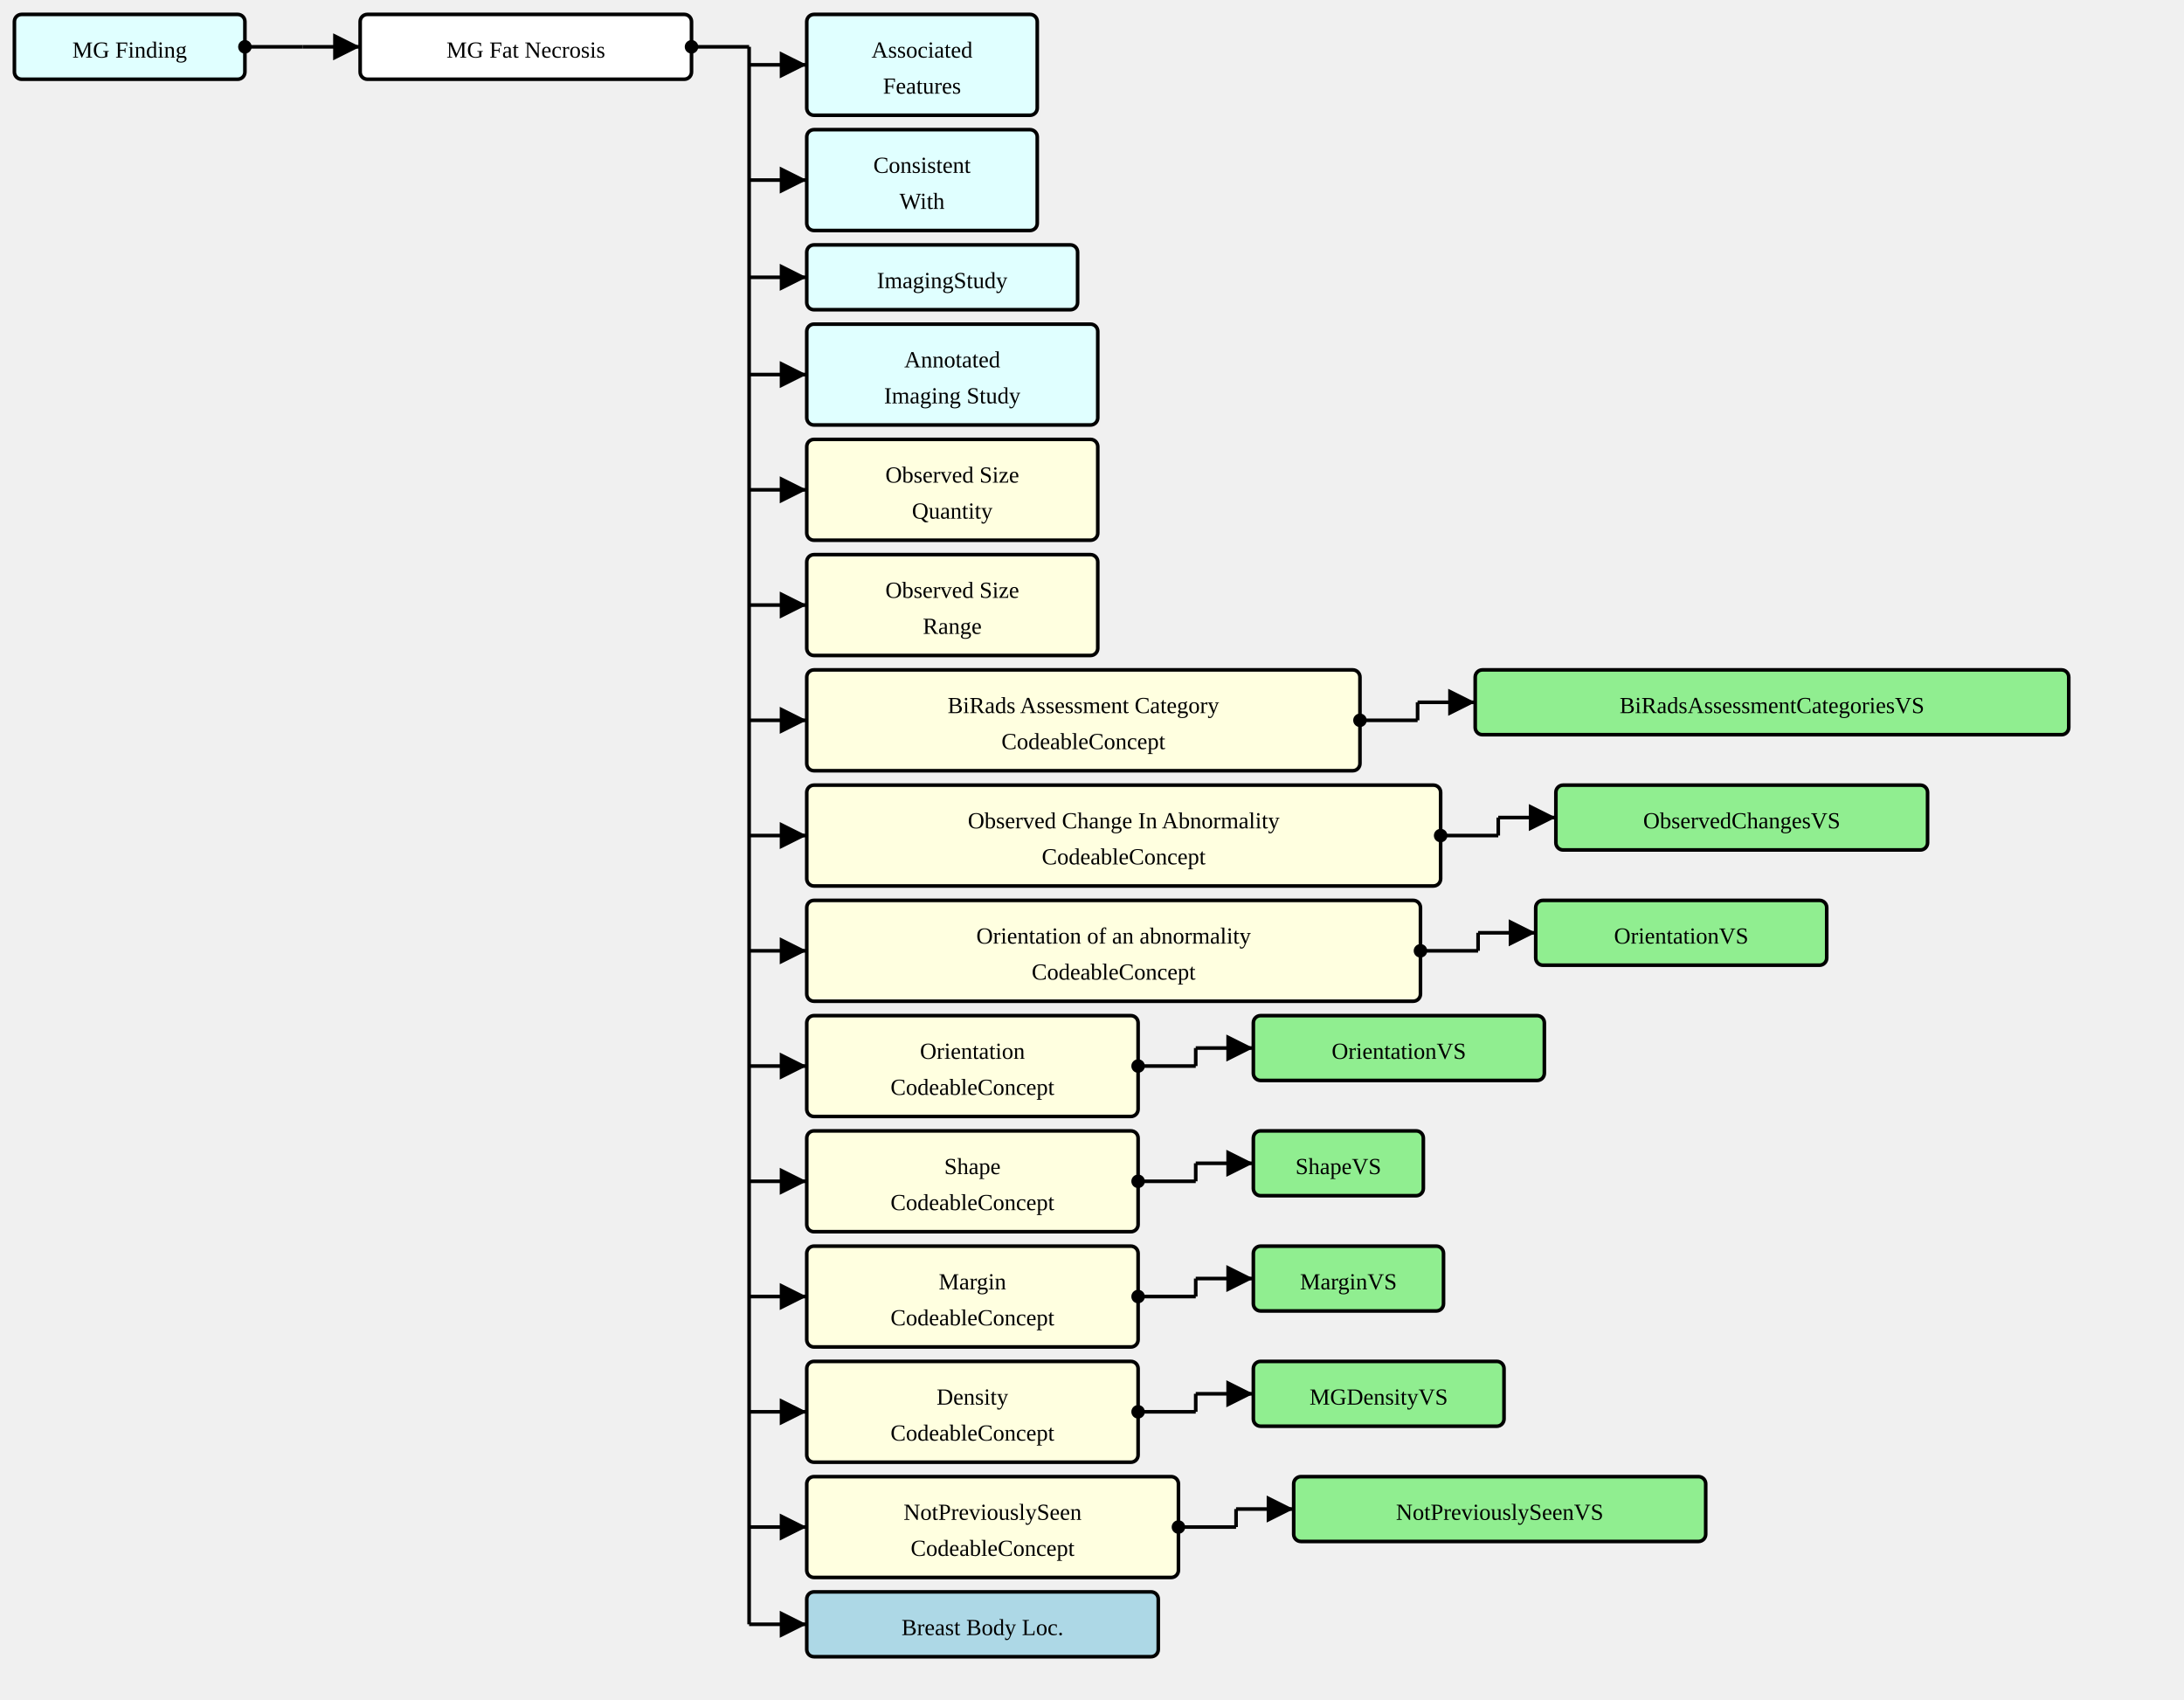
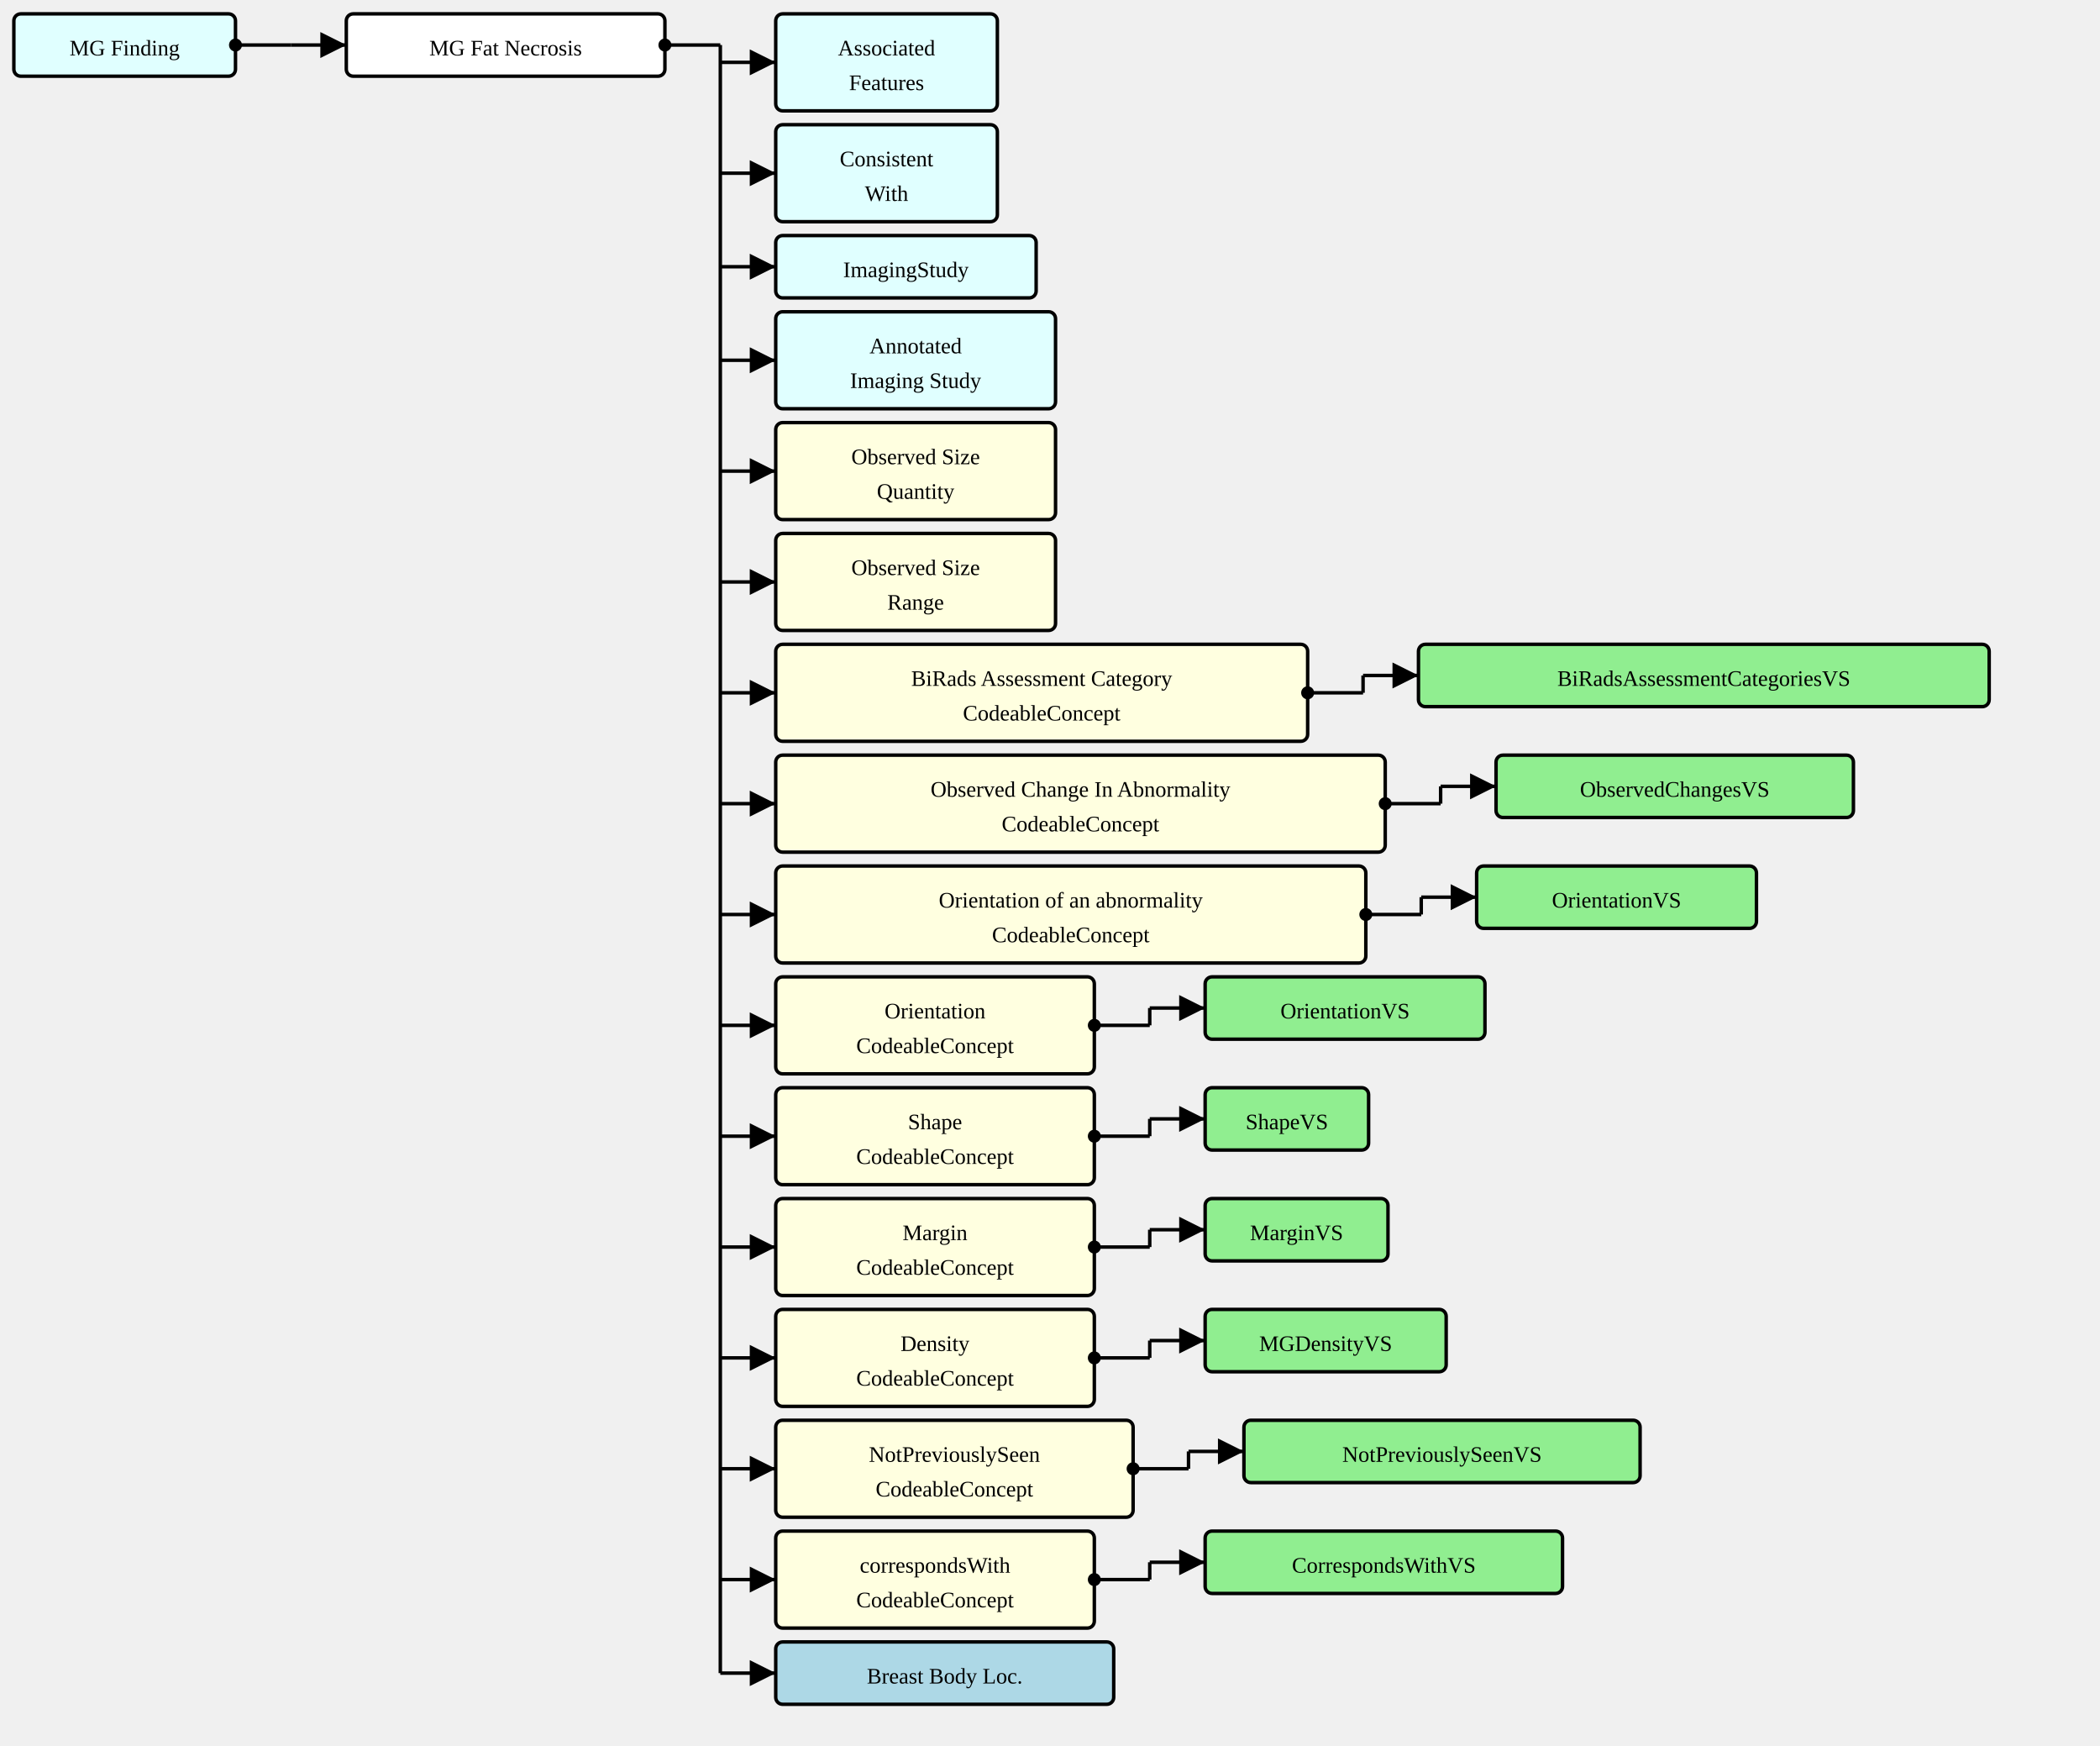
- <svg xmlns="http://www.w3.org/2000/svg" version="1.1" width="1137" height="885">
+ <svg xmlns="http://www.w3.org/2000/svg" version="1.1" width="1137" height="945">
  <defs>
    <marker id="arrowStart" markerWidth="3.75" markerHeight="3.75" markerUnits="px" refX="1.875" refY="1.875">
      <circle fill="Black" stroke-width="0" cx="1.875" cy="1.875" r="1.875" />
    </marker>
    <marker id="arrowEnd" markerWidth="7.5" markerHeight="7.5" markerUnits="px" refX="7.5" refY="3.75">
      <polygon fill="Black" stroke-width="0" points="0 0 7.5 3.75 0 7.5" />
    </marker>
  </defs>
  <g>
    <g transform="translate(7.5 7.5)">
      <rect fill="LightCyan" stroke="Black" stroke-width="1.875" x="0" y="0" width="120" height="33.75" rx="3.75" ry="3.75" />
      <a href="./StructureDefinition-MGFinding.html" target="_top">
        <text x="60" y="22.5" text-anchor="middle">MG Finding</text>
      </a>
    </g>
    <line stroke="Black" stroke-width="1.875" marker-end="url(#arrowEnd)" x1="157.5" y1="24.375" x2="187.5" y2="24.375" />
    <line stroke="Black" stroke-width="1.875" marker-start="url(#arrowStart)" x1="127.5" y1="24.375" x2="157.5" y2="24.375" />
    <line stroke="Black" stroke-width="1.875" x1="157.5" y1="24.375" x2="157.5" y2="24.375" />
  </g>
  <g>
    <g transform="translate(187.5 7.5)">
      <rect fill="White" stroke="Black" stroke-width="1.875" x="0" y="0" width="172.5" height="33.75" rx="3.75" ry="3.75" />
      <text x="86.25" y="22.5" text-anchor="middle">MG Fat Necrosis</text>
    </g>
    <line stroke="Black" stroke-width="1.875" marker-end="url(#arrowEnd)" x1="390" y1="33.75" x2="420" y2="33.75" />
    <line stroke="Black" stroke-width="1.875" marker-end="url(#arrowEnd)" x1="390" y1="93.75" x2="420" y2="93.75" />
    <line stroke="Black" stroke-width="1.875" marker-end="url(#arrowEnd)" x1="390" y1="144.375" x2="420" y2="144.375" />
    <line stroke="Black" stroke-width="1.875" marker-end="url(#arrowEnd)" x1="390" y1="195" x2="420" y2="195" />
    <line stroke="Black" stroke-width="1.875" marker-end="url(#arrowEnd)" x1="390" y1="255" x2="420" y2="255" />
    <line stroke="Black" stroke-width="1.875" marker-end="url(#arrowEnd)" x1="390" y1="315" x2="420" y2="315" />
    <line stroke="Black" stroke-width="1.875" marker-end="url(#arrowEnd)" x1="390" y1="375" x2="420" y2="375" />
    <line stroke="Black" stroke-width="1.875" marker-end="url(#arrowEnd)" x1="390" y1="435" x2="420" y2="435" />
    <line stroke="Black" stroke-width="1.875" marker-end="url(#arrowEnd)" x1="390" y1="495" x2="420" y2="495" />
    <line stroke="Black" stroke-width="1.875" marker-end="url(#arrowEnd)" x1="390" y1="555" x2="420" y2="555" />
    <line stroke="Black" stroke-width="1.875" marker-end="url(#arrowEnd)" x1="390" y1="615" x2="420" y2="615" />
    <line stroke="Black" stroke-width="1.875" marker-end="url(#arrowEnd)" x1="390" y1="675" x2="420" y2="675" />
    <line stroke="Black" stroke-width="1.875" marker-end="url(#arrowEnd)" x1="390" y1="735" x2="420" y2="735" />
    <line stroke="Black" stroke-width="1.875" marker-end="url(#arrowEnd)" x1="390" y1="795" x2="420" y2="795" />
-     <line stroke="Black" stroke-width="1.875" marker-end="url(#arrowEnd)" x1="390" y1="845.625" x2="420" y2="845.625" />
+     <line stroke="Black" stroke-width="1.875" marker-end="url(#arrowEnd)" x1="390" y1="855" x2="420" y2="855" />
+     <line stroke="Black" stroke-width="1.875" marker-end="url(#arrowEnd)" x1="390" y1="905.625" x2="420" y2="905.625" />
    <line stroke="Black" stroke-width="1.875" marker-start="url(#arrowStart)" x1="360" y1="24.375" x2="390" y2="24.375" />
-     <line stroke="Black" stroke-width="1.875" x1="390" y1="24.375" x2="390" y2="845.625" />
+     <line stroke="Black" stroke-width="1.875" x1="390" y1="24.375" x2="390" y2="905.625" />
  </g>
  <g>
    <g transform="translate(420 7.5)">
      <rect fill="LightCyan" stroke="Black" stroke-width="1.875" x="0" y="0" width="120" height="52.5" rx="3.75" ry="3.75" />
      <a href="./StructureDefinition-AssociatedFeatures.html" target="_top">
        <text x="60" y="22.5" text-anchor="middle">Associated</text>
      </a>
      <a href="./StructureDefinition-AssociatedFeatures.html" target="_top">
        <text x="60" y="41.25" text-anchor="middle">Features</text>
      </a>
    </g>
  </g>
  <g>
    <g transform="translate(420 67.5)">
      <rect fill="LightCyan" stroke="Black" stroke-width="1.875" x="0" y="0" width="120" height="52.5" rx="3.75" ry="3.75" />
      <a href="./StructureDefinition-ConsistentWith.html" target="_top">
        <text x="60" y="22.5" text-anchor="middle">Consistent</text>
      </a>
      <a href="./StructureDefinition-ConsistentWith.html" target="_top">
        <text x="60" y="41.25" text-anchor="middle">With</text>
      </a>
    </g>
  </g>
  <g>
    <g transform="translate(420 127.5)">
      <rect fill="LightCyan" stroke="Black" stroke-width="1.875" x="0" y="0" width="141" height="33.75" rx="3.75" ry="3.75" />
      <a href="./StructureDefinition-ImagingStudy.html" target="_top">
        <text x="70.5" y="22.5" text-anchor="middle">ImagingStudy</text>
      </a>
    </g>
  </g>
  <g>
    <g transform="translate(420 168.75)">
      <rect fill="LightCyan" stroke="Black" stroke-width="1.875" x="0" y="0" width="151.5" height="52.5" rx="3.75" ry="3.75" />
      <a href="./StructureDefinition-AimAnnotatedImagingStudy.html" target="_top">
        <text x="75.75" y="22.5" text-anchor="middle">Annotated</text>
      </a>
      <a href="./StructureDefinition-AimAnnotatedImagingStudy.html" target="_top">
        <text x="75.75" y="41.25" text-anchor="middle">Imaging Study</text>
      </a>
    </g>
  </g>
  <g>
    <g transform="translate(420 228.75)">
      <rect fill="LightYellow" stroke="Black" stroke-width="1.875" x="0" y="0" width="151.5" height="52.5" rx="3.75" ry="3.75" />
      <text x="75.75" y="22.5" text-anchor="middle">Observed Size</text>
      <text x="75.75" y="41.25" text-anchor="middle">Quantity</text>
    </g>
  </g>
  <g>
    <g transform="translate(420 288.75)">
      <rect fill="LightYellow" stroke="Black" stroke-width="1.875" x="0" y="0" width="151.5" height="52.5" rx="3.75" ry="3.75" />
      <text x="75.75" y="22.5" text-anchor="middle">Observed Size</text>
      <text x="75.75" y="41.25" text-anchor="middle">Range</text>
    </g>
  </g>
  <g>
    <g transform="translate(420 348.75)">
      <rect fill="LightYellow" stroke="Black" stroke-width="1.875" x="0" y="0" width="288" height="52.5" rx="3.75" ry="3.75" />
      <text x="144" y="22.5" text-anchor="middle">BiRads Assessment Category</text>
      <text x="144" y="41.25" text-anchor="middle">CodeableConcept</text>
    </g>
    <line stroke="Black" stroke-width="1.875" marker-end="url(#arrowEnd)" x1="738" y1="365.625" x2="768" y2="365.625" />
    <line stroke="Black" stroke-width="1.875" marker-start="url(#arrowStart)" x1="708" y1="375" x2="738" y2="375" />
    <line stroke="Black" stroke-width="1.875" x1="738" y1="365.625" x2="738" y2="375" />
  </g>
  <g>
    <g transform="translate(767.9999 348.75)">
      <rect fill="LightGreen" stroke="Black" stroke-width="1.875" x="0" y="0" width="309" height="33.75" rx="3.75" ry="3.75" />
      <a href="./ValueSet-BiRadsAssessmentCategoriesVS.html" target="_top">
        <text x="154.5" y="22.5" text-anchor="middle">BiRadsAssessmentCategoriesVS</text>
      </a>
    </g>
  </g>
  <g>
    <g transform="translate(420 408.75)">
      <rect fill="LightYellow" stroke="Black" stroke-width="1.875" x="0" y="0" width="330" height="52.5" rx="3.75" ry="3.75" />
      <text x="165" y="22.5" text-anchor="middle">Observed Change In Abnormality</text>
      <text x="165" y="41.25" text-anchor="middle">CodeableConcept</text>
    </g>
    <line stroke="Black" stroke-width="1.875" marker-end="url(#arrowEnd)" x1="780" y1="425.625" x2="810" y2="425.625" />
    <line stroke="Black" stroke-width="1.875" marker-start="url(#arrowStart)" x1="750" y1="435" x2="780" y2="435" />
    <line stroke="Black" stroke-width="1.875" x1="780" y1="425.625" x2="780" y2="435" />
  </g>
  <g>
    <g transform="translate(810 408.75)">
      <rect fill="LightGreen" stroke="Black" stroke-width="1.875" x="0" y="0" width="193.5" height="33.75" rx="3.75" ry="3.75" />
      <a href="./ValueSet-ObservedChangesVS.html" target="_top">
        <text x="96.75" y="22.5" text-anchor="middle">ObservedChangesVS</text>
      </a>
    </g>
  </g>
  <g>
    <g transform="translate(420 468.75)">
      <rect fill="LightYellow" stroke="Black" stroke-width="1.875" x="0" y="0" width="319.5" height="52.5" rx="3.75" ry="3.75" />
      <text x="159.75" y="22.5" text-anchor="middle">Orientation of an abnormality</text>
      <text x="159.75" y="41.25" text-anchor="middle">CodeableConcept</text>
    </g>
    <line stroke="Black" stroke-width="1.875" marker-end="url(#arrowEnd)" x1="769.5" y1="485.625" x2="799.5" y2="485.625" />
    <line stroke="Black" stroke-width="1.875" marker-start="url(#arrowStart)" x1="739.5" y1="495" x2="769.5" y2="495" />
    <line stroke="Black" stroke-width="1.875" x1="769.5" y1="485.625" x2="769.5" y2="495" />
  </g>
  <g>
    <g transform="translate(799.5 468.75)">
      <rect fill="LightGreen" stroke="Black" stroke-width="1.875" x="0" y="0" width="151.5" height="33.75" rx="3.75" ry="3.75" />
      <a href="./ValueSet-OrientationVS.html" target="_top">
        <text x="75.75" y="22.5" text-anchor="middle">OrientationVS</text>
      </a>
    </g>
  </g>
  <g>
    <g transform="translate(420 528.75)">
      <rect fill="LightYellow" stroke="Black" stroke-width="1.875" x="0" y="0" width="172.5" height="52.5" rx="3.75" ry="3.75" />
      <text x="86.25" y="22.5" text-anchor="middle">Orientation</text>
      <text x="86.25" y="41.25" text-anchor="middle">CodeableConcept</text>
    </g>
    <line stroke="Black" stroke-width="1.875" marker-end="url(#arrowEnd)" x1="622.5" y1="545.625" x2="652.5" y2="545.625" />
    <line stroke="Black" stroke-width="1.875" marker-start="url(#arrowStart)" x1="592.5" y1="555" x2="622.5" y2="555" />
    <line stroke="Black" stroke-width="1.875" x1="622.5" y1="545.625" x2="622.5" y2="555" />
  </g>
  <g>
    <g transform="translate(652.5 528.75)">
      <rect fill="LightGreen" stroke="Black" stroke-width="1.875" x="0" y="0" width="151.5" height="33.75" rx="3.75" ry="3.75" />
      <a href="./ValueSet-OrientationVS.html" target="_top">
        <text x="75.75" y="22.5" text-anchor="middle">OrientationVS</text>
      </a>
    </g>
  </g>
  <g>
    <g transform="translate(420 588.75)">
      <rect fill="LightYellow" stroke="Black" stroke-width="1.875" x="0" y="0" width="172.5" height="52.5" rx="3.75" ry="3.75" />
      <text x="86.25" y="22.5" text-anchor="middle">Shape</text>
      <text x="86.25" y="41.25" text-anchor="middle">CodeableConcept</text>
    </g>
    <line stroke="Black" stroke-width="1.875" marker-end="url(#arrowEnd)" x1="622.5" y1="605.625" x2="652.5" y2="605.625" />
    <line stroke="Black" stroke-width="1.875" marker-start="url(#arrowStart)" x1="592.5" y1="615" x2="622.5" y2="615" />
    <line stroke="Black" stroke-width="1.875" x1="622.5" y1="605.625" x2="622.5" y2="615" />
  </g>
  <g>
    <g transform="translate(652.5 588.75)">
      <rect fill="LightGreen" stroke="Black" stroke-width="1.875" x="0" y="0" width="88.5" height="33.75" rx="3.75" ry="3.75" />
      <a href="./ValueSet-ShapeVS.html" target="_top">
        <text x="44.25" y="22.5" text-anchor="middle">ShapeVS</text>
      </a>
    </g>
  </g>
  <g>
    <g transform="translate(420 648.75)">
      <rect fill="LightYellow" stroke="Black" stroke-width="1.875" x="0" y="0" width="172.5" height="52.5" rx="3.75" ry="3.75" />
      <text x="86.25" y="22.5" text-anchor="middle">Margin</text>
      <text x="86.25" y="41.25" text-anchor="middle">CodeableConcept</text>
    </g>
    <line stroke="Black" stroke-width="1.875" marker-end="url(#arrowEnd)" x1="622.5" y1="665.625" x2="652.5" y2="665.625" />
    <line stroke="Black" stroke-width="1.875" marker-start="url(#arrowStart)" x1="592.5" y1="675" x2="622.5" y2="675" />
    <line stroke="Black" stroke-width="1.875" x1="622.5" y1="665.625" x2="622.5" y2="675" />
  </g>
  <g>
    <g transform="translate(652.5 648.75)">
      <rect fill="LightGreen" stroke="Black" stroke-width="1.875" x="0" y="0" width="99" height="33.75" rx="3.75" ry="3.75" />
      <a href="./ValueSet-MarginVS.html" target="_top">
        <text x="49.5" y="22.5" text-anchor="middle">MarginVS</text>
      </a>
    </g>
  </g>
  <g>
    <g transform="translate(420 708.75)">
      <rect fill="LightYellow" stroke="Black" stroke-width="1.875" x="0" y="0" width="172.5" height="52.5" rx="3.75" ry="3.75" />
      <text x="86.25" y="22.5" text-anchor="middle">Density</text>
      <text x="86.25" y="41.25" text-anchor="middle">CodeableConcept</text>
    </g>
    <line stroke="Black" stroke-width="1.875" marker-end="url(#arrowEnd)" x1="622.5" y1="725.625" x2="652.5" y2="725.625" />
    <line stroke="Black" stroke-width="1.875" marker-start="url(#arrowStart)" x1="592.5" y1="735" x2="622.5" y2="735" />
    <line stroke="Black" stroke-width="1.875" x1="622.5" y1="725.625" x2="622.5" y2="735" />
  </g>
  <g>
    <g transform="translate(652.5 708.75)">
      <rect fill="LightGreen" stroke="Black" stroke-width="1.875" x="0" y="0" width="130.5" height="33.75" rx="3.75" ry="3.75" />
      <a href="./ValueSet-MGDensityVS.html" target="_top">
        <text x="65.25" y="22.5" text-anchor="middle">MGDensityVS</text>
      </a>
    </g>
  </g>
  <g>
    <g transform="translate(420 768.75)">
      <rect fill="LightYellow" stroke="Black" stroke-width="1.875" x="0" y="0" width="193.5" height="52.5" rx="3.75" ry="3.75" />
      <text x="96.75" y="22.5" text-anchor="middle">NotPreviouslySeen</text>
      <text x="96.75" y="41.25" text-anchor="middle">CodeableConcept</text>
    </g>
    <line stroke="Black" stroke-width="1.875" marker-end="url(#arrowEnd)" x1="643.5" y1="785.625" x2="673.5" y2="785.625" />
    <line stroke="Black" stroke-width="1.875" marker-start="url(#arrowStart)" x1="613.5" y1="795" x2="643.5" y2="795" />
    <line stroke="Black" stroke-width="1.875" x1="643.5" y1="785.625" x2="643.5" y2="795" />
  </g>
  <g>
    <g transform="translate(673.5 768.75)">
      <rect fill="LightGreen" stroke="Black" stroke-width="1.875" x="0" y="0" width="214.5" height="33.75" rx="3.75" ry="3.75" />
      <a href="./ValueSet-NotPreviouslySeenVS.html" target="_top">
        <text x="107.25" y="22.5" text-anchor="middle">NotPreviouslySeenVS</text>
      </a>
    </g>
  </g>
  <g>
    <g transform="translate(420 828.75)">
+       <rect fill="LightYellow" stroke="Black" stroke-width="1.875" x="0" y="0" width="172.5" height="52.5" rx="3.75" ry="3.75" />
+       <text x="86.25" y="22.5" text-anchor="middle">correspondsWith</text>
+       <text x="86.25" y="41.25" text-anchor="middle">CodeableConcept</text>
+     </g>
+     <line stroke="Black" stroke-width="1.875" marker-end="url(#arrowEnd)" x1="622.5" y1="845.625" x2="652.5" y2="845.625" />
+     <line stroke="Black" stroke-width="1.875" marker-start="url(#arrowStart)" x1="592.5" y1="855" x2="622.5" y2="855" />
+     <line stroke="Black" stroke-width="1.875" x1="622.5" y1="845.625" x2="622.5" y2="855" />
+   </g>
+   <g>
+     <g transform="translate(652.5 828.75)">
+       <rect fill="LightGreen" stroke="Black" stroke-width="1.875" x="0" y="0" width="193.5" height="33.75" rx="3.75" ry="3.75" />
+       <a href="./ValueSet-CorrespondsWithVS.html" target="_top">
+         <text x="96.75" y="22.5" text-anchor="middle">CorrespondsWithVS</text>
+       </a>
+     </g>
+   </g>
+   <g>
+     <g transform="translate(420 888.75)">
      <rect fill="LightBlue" stroke="Black" stroke-width="1.875" x="0" y="0" width="183" height="33.75" rx="3.75" ry="3.75" />
      <a href="./StructureDefinition-BreastBodyLocationExtension.html" target="_top">
        <text x="91.5" y="22.5" text-anchor="middle">Breast Body Loc.</text>
      </a>
    </g>
  </g>
</svg>
